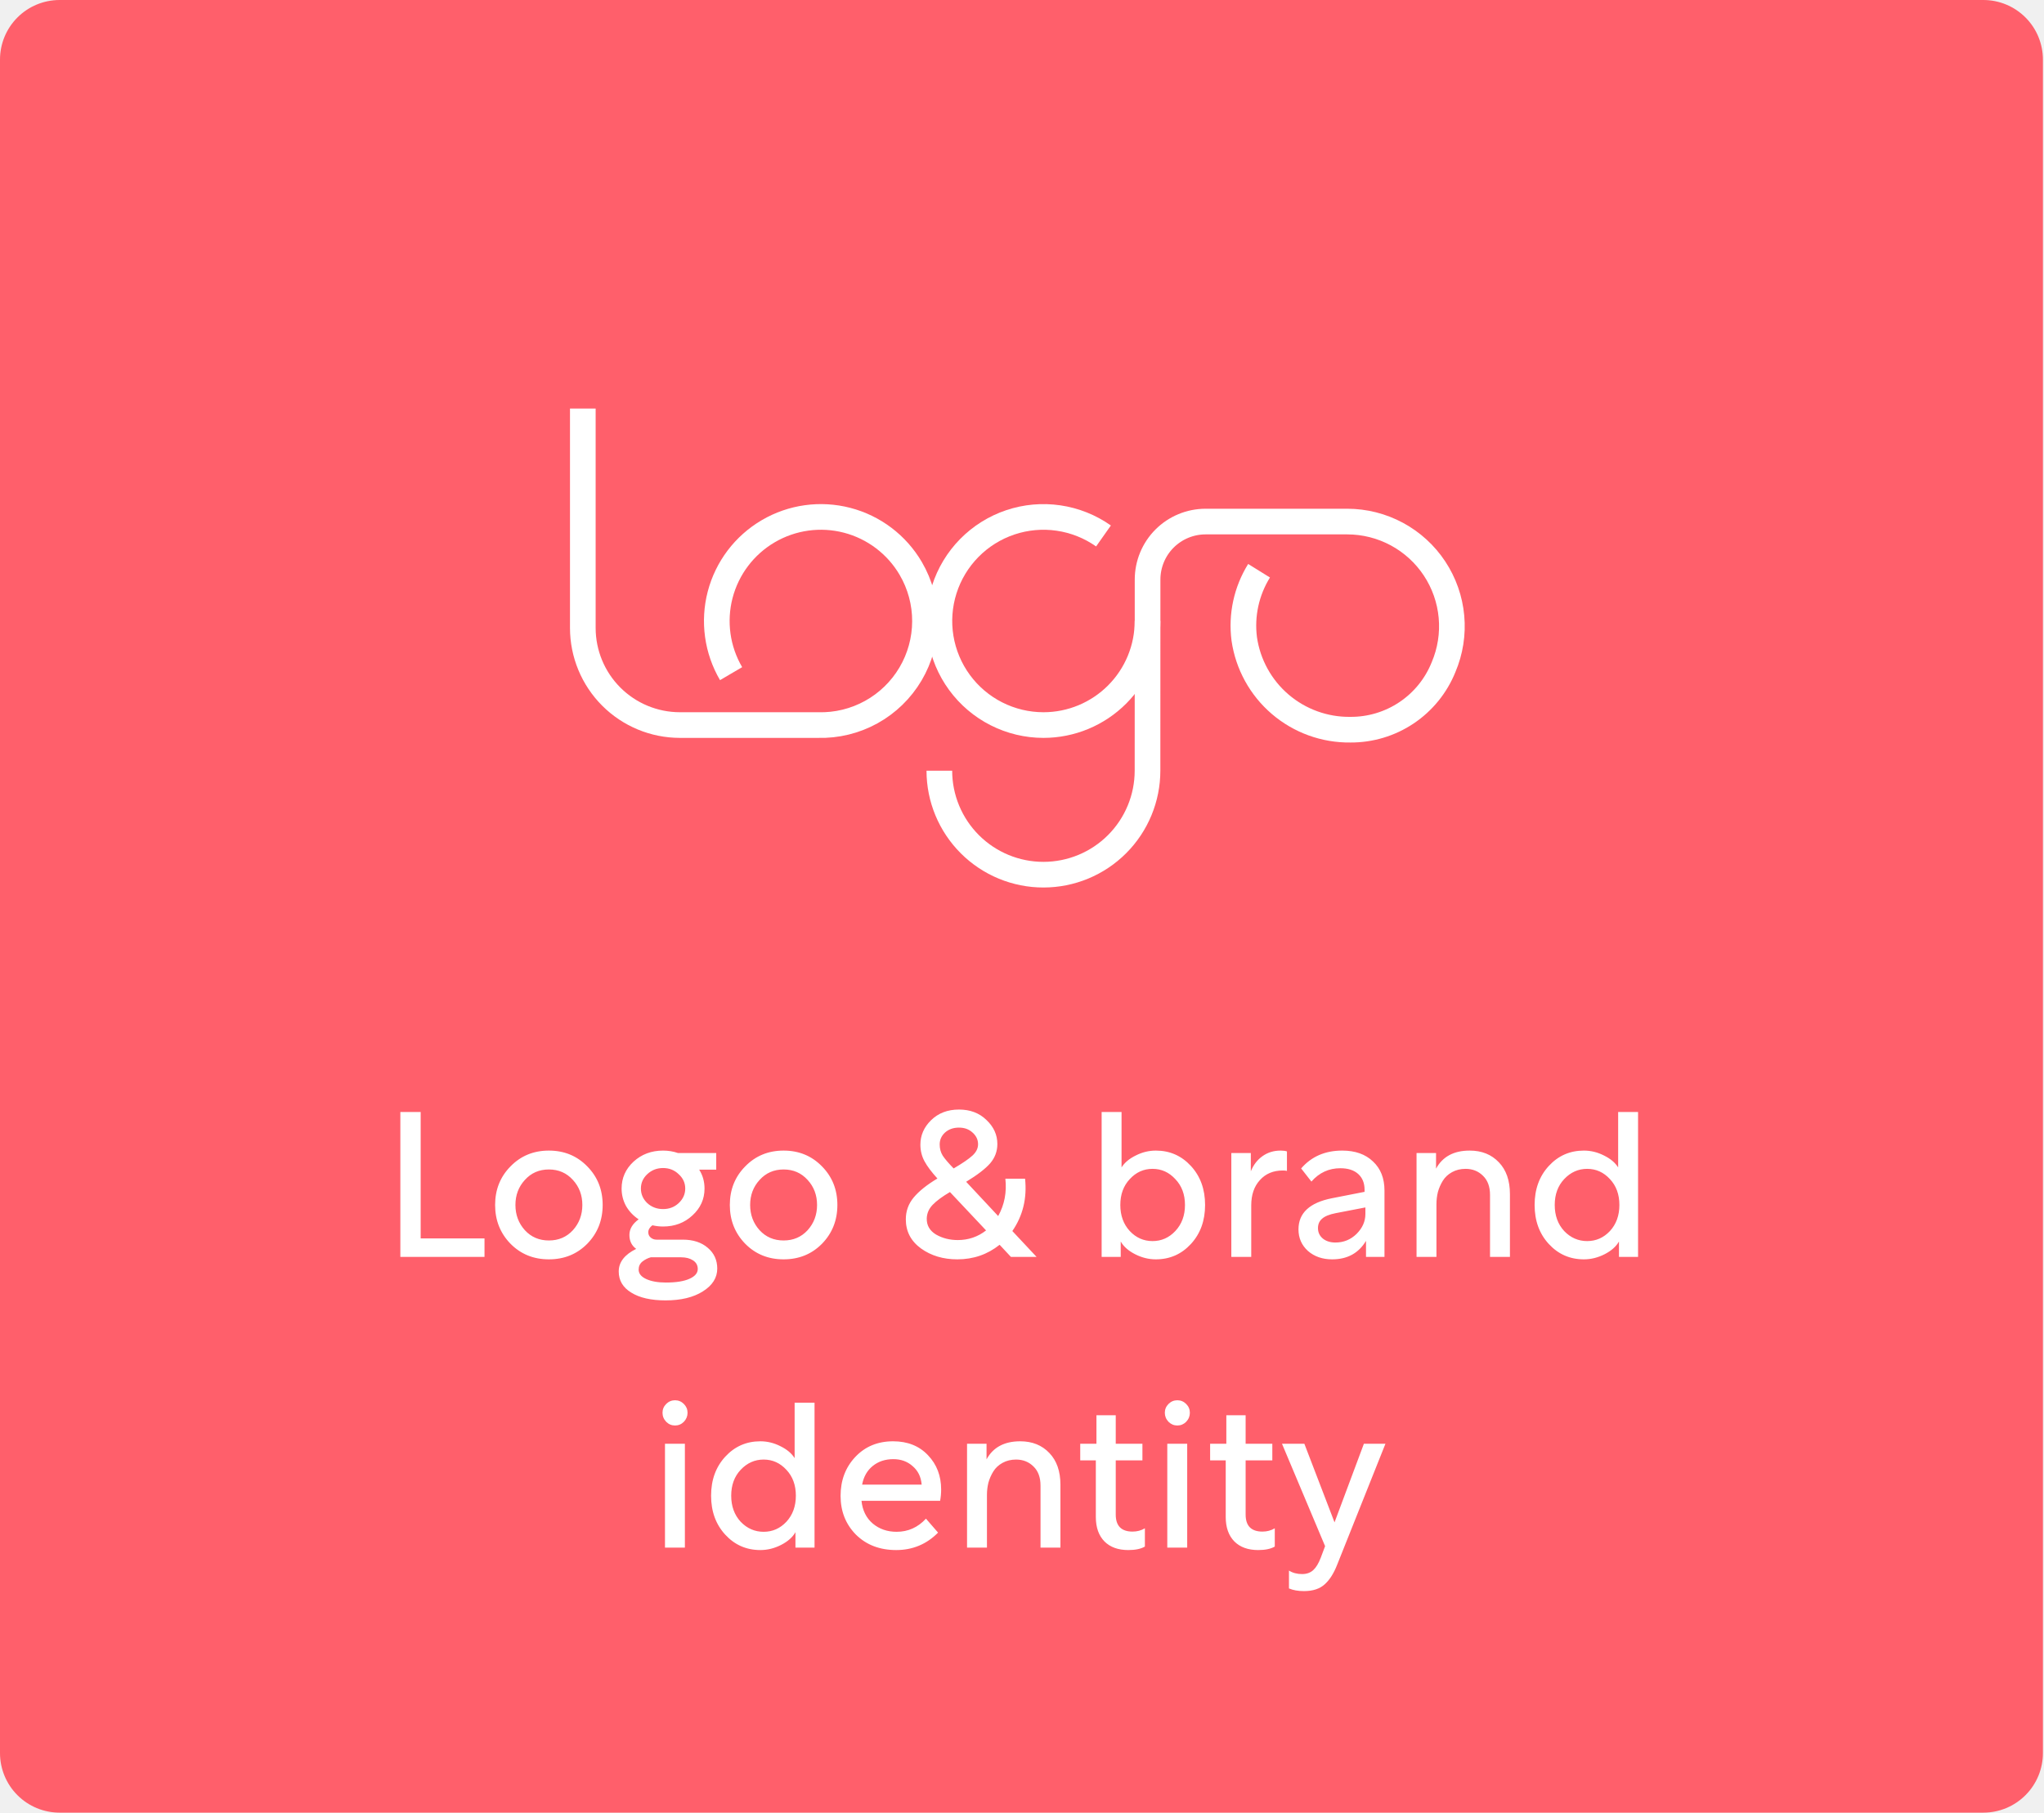
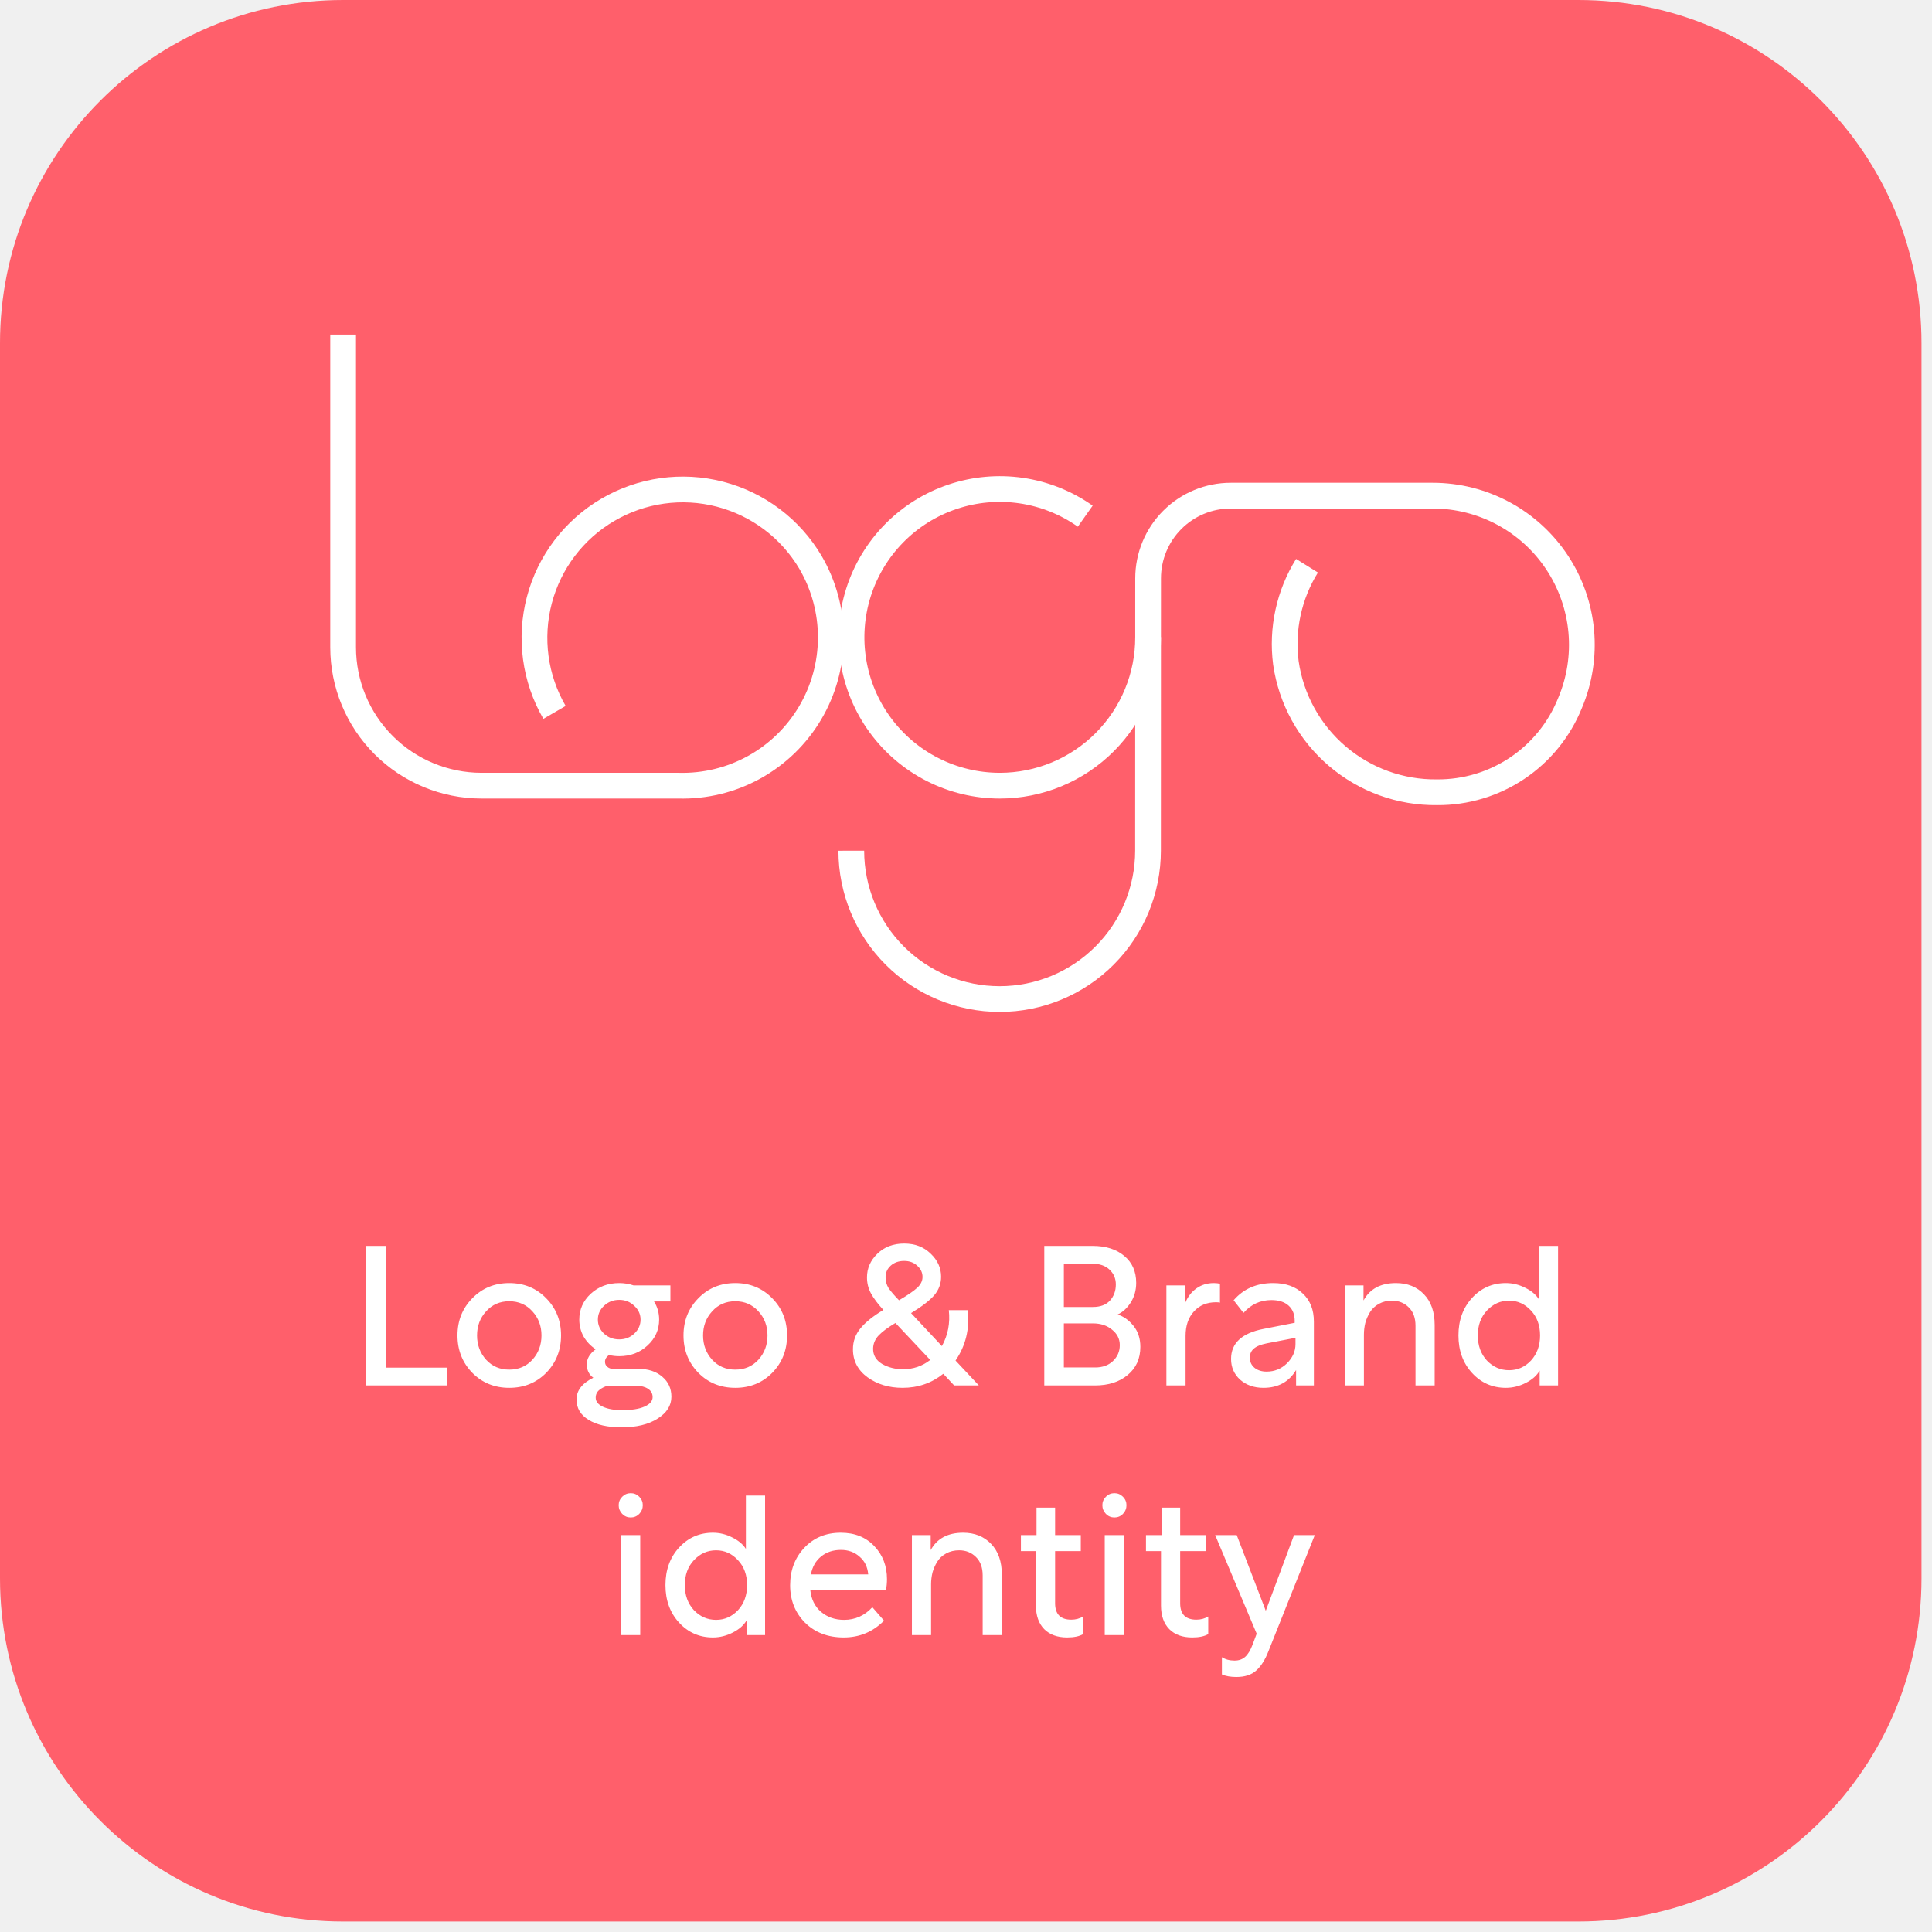
- <svg xmlns="http://www.w3.org/2000/svg" width="239" height="212" viewBox="0 0 239 212" fill="none">
-   <path d="M231.906 212H6.969C5.121 212 3.348 211.266 2.042 209.959C0.735 208.652 0 206.88 0 205.032L0 6.968C0 5.12 0.735 3.348 2.042 2.041C3.348 0.734 5.121 -1.90265e-08 6.969 0L231.906 0C233.754 0 235.526 0.734 236.833 2.041C238.14 3.348 238.874 5.12 238.874 6.968V205.032C238.874 206.88 238.14 208.652 236.833 209.959C235.526 211.266 233.754 212 231.906 212Z" fill="#FF5F6B" />
-   <path d="M134.18 72.611C134.182 74.209 133.87 75.793 133.26 77.27C132.651 78.748 131.756 80.091 130.627 81.223C129.499 82.355 128.158 83.253 126.682 83.867C125.206 84.481 123.624 84.798 122.026 84.8H122.009C120.095 84.8 118.209 84.348 116.503 83.482C114.796 82.616 113.318 81.36 112.189 79.816C111.059 78.271 110.309 76.482 110 74.594C109.691 72.706 109.832 70.771 110.411 68.947C110.989 67.123 111.99 65.462 113.331 64.097C114.673 62.733 116.317 61.703 118.13 61.093C119.944 60.483 121.876 60.309 123.769 60.586C125.663 60.862 127.464 61.581 129.028 62.684" stroke="white" stroke-width="3" stroke-miterlimit="10" />
-   <path d="M147.219 66.751C145.74 69.132 145.128 71.95 145.487 74.729C145.916 77.701 147.411 80.417 149.693 82.369C151.975 84.321 154.889 85.378 157.892 85.341C160.233 85.356 162.524 84.667 164.468 83.363C166.412 82.058 167.919 80.199 168.792 78.027C169.582 76.167 169.9 74.14 169.716 72.128C169.533 70.115 168.854 68.18 167.74 66.493C166.626 64.807 165.112 63.423 163.333 62.465C161.554 61.506 159.565 61.003 157.544 61H140.966C139.167 61 137.442 61.715 136.17 62.986C134.898 64.258 134.184 65.983 134.184 67.782L134.177 90.12C134.179 93.348 132.899 96.445 130.618 98.729C128.337 101.013 125.242 102.297 122.014 102.299C118.787 102.302 115.69 101.022 113.406 98.741C111.122 96.46 109.837 93.365 109.835 90.137" stroke="white" stroke-width="3" stroke-miterlimit="10" />
-   <path d="M85.485 78.787C84.676 77.408 84.147 75.884 83.928 74.3C83.709 72.717 83.803 71.106 84.206 69.559C85.021 66.435 87.043 63.763 89.828 62.13C92.612 60.497 95.932 60.037 99.056 60.851C102.179 61.666 104.852 63.688 106.485 66.472L106.493 66.487C107.588 68.36 108.163 70.492 108.157 72.662C108.152 74.832 107.566 76.961 106.462 78.829C105.357 80.697 103.773 82.235 101.874 83.285C99.975 84.335 97.83 84.858 95.661 84.8H79.489C76.481 84.796 73.597 83.598 71.471 81.47C69.345 79.342 68.15 76.457 68.148 73.449V47.782" stroke="white" stroke-width="3" stroke-miterlimit="10" />
-   <path d="M46.812 147V130.056H49.188V144.84H56.652V147H46.812ZM68.668 145.464C67.468 146.68 65.972 147.288 64.18 147.288C62.388 147.288 60.892 146.68 59.692 145.464C58.492 144.232 57.892 142.72 57.892 140.928C57.892 139.136 58.492 137.632 59.692 136.416C60.892 135.184 62.388 134.568 64.18 134.568C65.972 134.568 67.468 135.184 68.668 136.416C69.868 137.632 70.468 139.136 70.468 140.928C70.468 142.72 69.868 144.232 68.668 145.464ZM61.372 138C60.636 138.8 60.268 139.776 60.268 140.928C60.268 142.08 60.636 143.064 61.372 143.88C62.108 144.68 63.044 145.08 64.18 145.08C65.316 145.08 66.252 144.68 66.988 143.88C67.724 143.064 68.092 142.08 68.092 140.928C68.092 139.776 67.724 138.8 66.988 138C66.252 137.184 65.316 136.776 64.18 136.776C63.044 136.776 62.108 137.184 61.372 138ZM72.347 148.704C72.347 147.616 73.027 146.736 74.387 146.064C73.859 145.68 73.595 145.136 73.595 144.432C73.595 143.744 73.955 143.136 74.675 142.608C74.067 142.208 73.579 141.696 73.211 141.072C72.859 140.432 72.683 139.744 72.683 139.008C72.683 137.776 73.147 136.728 74.075 135.864C75.019 135 76.171 134.568 77.531 134.568C78.139 134.568 78.723 134.664 79.283 134.856H83.747V136.8H81.755C82.171 137.456 82.379 138.192 82.379 139.008C82.379 140.24 81.907 141.288 80.963 142.152C80.035 143.016 78.891 143.448 77.531 143.448C77.115 143.448 76.699 143.4 76.283 143.304C75.963 143.544 75.803 143.816 75.803 144.12C75.803 144.376 75.899 144.584 76.091 144.744C76.283 144.904 76.507 144.984 76.763 144.984H79.835C81.051 144.984 82.027 145.304 82.763 145.944C83.499 146.568 83.867 147.376 83.867 148.368C83.867 149.44 83.307 150.328 82.187 151.032C81.083 151.736 79.627 152.088 77.819 152.088C76.123 152.088 74.787 151.784 73.811 151.176C72.835 150.584 72.347 149.76 72.347 148.704ZM79.355 137.328C78.859 136.848 78.251 136.608 77.531 136.608C76.811 136.608 76.195 136.848 75.683 137.328C75.187 137.792 74.939 138.352 74.939 139.008C74.939 139.664 75.187 140.232 75.683 140.712C76.195 141.176 76.811 141.408 77.531 141.408C78.251 141.408 78.859 141.176 79.355 140.712C79.867 140.232 80.123 139.664 80.123 139.008C80.123 138.352 79.867 137.792 79.355 137.328ZM74.675 148.488C74.675 148.952 74.971 149.32 75.563 149.592C76.155 149.864 76.923 150 77.867 150C79.051 150 79.963 149.856 80.603 149.568C81.259 149.28 81.587 148.896 81.587 148.416C81.587 147.984 81.403 147.648 81.035 147.408C80.667 147.168 80.203 147.048 79.643 147.048H76.091C75.739 147.144 75.411 147.312 75.107 147.552C74.819 147.792 74.675 148.104 74.675 148.488ZM96.113 145.464C94.913 146.68 93.417 147.288 91.625 147.288C89.833 147.288 88.337 146.68 87.137 145.464C85.937 144.232 85.337 142.72 85.337 140.928C85.337 139.136 85.937 137.632 87.137 136.416C88.337 135.184 89.833 134.568 91.625 134.568C93.417 134.568 94.913 135.184 96.113 136.416C97.313 137.632 97.913 139.136 97.913 140.928C97.913 142.72 97.313 144.232 96.113 145.464ZM88.817 138C88.081 138.8 87.713 139.776 87.713 140.928C87.713 142.08 88.081 143.064 88.817 143.88C89.553 144.68 90.489 145.08 91.625 145.08C92.761 145.08 93.697 144.68 94.433 143.88C95.169 143.064 95.537 142.08 95.537 140.928C95.537 139.776 95.169 138.8 94.433 138C93.697 137.184 92.761 136.776 91.625 136.776C90.489 136.776 89.553 137.184 88.817 138ZM111.939 147.288C110.291 147.288 108.875 146.864 107.691 146.016C106.507 145.152 105.915 144.016 105.915 142.608C105.915 141.648 106.219 140.8 106.827 140.064C107.451 139.312 108.379 138.568 109.611 137.832C108.923 137.08 108.419 136.408 108.099 135.816C107.779 135.224 107.619 134.576 107.619 133.872C107.619 132.784 108.035 131.832 108.867 131.016C109.715 130.184 110.803 129.768 112.131 129.768C113.443 129.768 114.515 130.176 115.347 130.992C116.195 131.792 116.619 132.728 116.619 133.8C116.619 134.648 116.339 135.4 115.779 136.056C115.219 136.696 114.283 137.416 112.971 138.216L116.715 142.224C117.451 140.896 117.731 139.44 117.555 137.856H119.859C120.099 140.144 119.603 142.184 118.371 143.976L121.203 147H118.203L116.883 145.584C115.459 146.72 113.811 147.288 111.939 147.288ZM108.363 142.512C108.347 143.312 108.707 143.936 109.443 144.384C110.195 144.816 111.043 145.032 111.987 145.032C113.235 145.032 114.339 144.656 115.299 143.904L111.075 139.416C110.179 139.944 109.507 140.44 109.059 140.904C108.611 141.368 108.379 141.904 108.363 142.512ZM112.131 131.88C111.475 131.88 110.931 132.072 110.499 132.456C110.083 132.84 109.875 133.304 109.875 133.848C109.875 134.344 109.995 134.784 110.235 135.168C110.491 135.552 110.915 136.048 111.507 136.656C112.547 136.048 113.283 135.544 113.715 135.144C114.147 134.744 114.363 134.304 114.363 133.824C114.363 133.296 114.147 132.84 113.715 132.456C113.299 132.072 112.771 131.88 112.131 131.88ZM128.812 130.056H131.14V136.536C131.492 135.976 132.044 135.512 132.796 135.144C133.548 134.76 134.332 134.568 135.148 134.568C136.78 134.568 138.148 135.168 139.252 136.368C140.356 137.568 140.908 139.088 140.908 140.928C140.908 142.768 140.356 144.288 139.252 145.488C138.148 146.688 136.78 147.288 135.148 147.288C134.316 147.288 133.508 147.088 132.724 146.688C131.94 146.288 131.38 145.792 131.044 145.2V147H128.812V130.056ZM137.428 137.904C136.692 137.104 135.804 136.704 134.764 136.704C133.724 136.704 132.836 137.104 132.1 137.904C131.364 138.688 130.996 139.696 130.996 140.928C130.996 142.16 131.364 143.176 132.1 143.976C132.836 144.76 133.724 145.152 134.764 145.152C135.804 145.152 136.692 144.76 137.428 143.976C138.18 143.176 138.556 142.16 138.556 140.928C138.556 139.696 138.18 138.688 137.428 137.904ZM143.976 134.856H146.256V136.992C146.56 136.24 147.016 135.648 147.624 135.216C148.232 134.784 148.936 134.568 149.736 134.568C150.04 134.568 150.288 134.6 150.48 134.664V136.944C150.352 136.912 150.192 136.896 150 136.896C148.88 136.896 147.984 137.272 147.312 138.024C146.64 138.76 146.304 139.744 146.304 140.976V147H143.976V134.856ZM151.828 143.784C151.828 141.864 153.14 140.648 155.764 140.136L159.556 139.392V139.152C159.556 138.368 159.308 137.752 158.812 137.304C158.316 136.856 157.62 136.632 156.724 136.632C155.38 136.632 154.252 137.152 153.34 138.192L152.14 136.656C153.34 135.264 154.94 134.568 156.94 134.568C158.46 134.568 159.66 134.992 160.54 135.84C161.436 136.672 161.884 137.808 161.884 139.248V147H159.724V145.128C158.86 146.568 157.54 147.288 155.764 147.288C154.628 147.288 153.684 146.96 152.932 146.304C152.196 145.632 151.828 144.792 151.828 143.784ZM154.108 143.64C154.108 144.136 154.3 144.544 154.684 144.864C155.068 145.168 155.556 145.32 156.148 145.32C157.108 145.32 157.932 144.984 158.62 144.312C159.308 143.624 159.652 142.848 159.652 141.984V141.216L156.172 141.888C155.436 142.032 154.908 142.248 154.588 142.536C154.268 142.808 154.108 143.176 154.108 143.64ZM165.633 147V134.856H167.913V136.68C168.681 135.272 169.993 134.568 171.849 134.568C173.257 134.568 174.393 135.024 175.257 135.936C176.121 136.832 176.553 138.072 176.553 139.656V147H174.225V139.752C174.225 138.792 173.953 138.048 173.409 137.52C172.865 136.976 172.185 136.704 171.369 136.704C170.777 136.704 170.249 136.832 169.785 137.088C169.321 137.344 168.961 137.68 168.705 138.096C168.449 138.512 168.257 138.952 168.129 139.416C168.017 139.88 167.961 140.352 167.961 140.832V147H165.633ZM185.199 147.288C183.567 147.288 182.199 146.688 181.095 145.488C179.991 144.288 179.439 142.768 179.439 140.928C179.439 139.088 179.991 137.568 181.095 136.368C182.199 135.168 183.567 134.568 185.199 134.568C186.015 134.568 186.799 134.76 187.551 135.144C188.303 135.512 188.855 135.976 189.207 136.536V130.056H191.535V147H189.303V145.2C188.967 145.792 188.407 146.288 187.623 146.688C186.839 147.088 186.031 147.288 185.199 147.288ZM188.247 137.904C187.511 137.104 186.623 136.704 185.583 136.704C184.543 136.704 183.647 137.104 182.895 137.904C182.159 138.688 181.791 139.696 181.791 140.928C181.791 142.16 182.159 143.176 182.895 143.976C183.647 144.76 184.543 145.152 185.583 145.152C186.623 145.152 187.511 144.76 188.247 143.976C188.983 143.176 189.351 142.16 189.351 140.928C189.351 139.696 188.983 138.688 188.247 137.904ZM77.754 168.856H80.082V181H77.754V168.856ZM77.898 166.288C77.61 165.984 77.466 165.632 77.466 165.232C77.466 164.832 77.61 164.488 77.898 164.2C78.186 163.912 78.53 163.768 78.93 163.768C79.33 163.768 79.674 163.912 79.962 164.2C80.25 164.488 80.394 164.832 80.394 165.232C80.394 165.632 80.25 165.984 79.962 166.288C79.674 166.576 79.33 166.72 78.93 166.72C78.53 166.72 78.186 166.576 77.898 166.288ZM88.906 181.288C87.274 181.288 85.906 180.688 84.802 179.488C83.698 178.288 83.146 176.768 83.146 174.928C83.146 173.088 83.698 171.568 84.802 170.368C85.906 169.168 87.274 168.568 88.906 168.568C89.722 168.568 90.506 168.76 91.258 169.144C92.01 169.512 92.562 169.976 92.914 170.536V164.056H95.242V181H93.01V179.2C92.674 179.792 92.114 180.288 91.33 180.688C90.546 181.088 89.738 181.288 88.906 181.288ZM91.954 171.904C91.218 171.104 90.33 170.704 89.29 170.704C88.25 170.704 87.354 171.104 86.602 171.904C85.866 172.688 85.498 173.696 85.498 174.928C85.498 176.16 85.866 177.176 86.602 177.976C87.354 178.76 88.25 179.152 89.29 179.152C90.33 179.152 91.218 178.76 91.954 177.976C92.69 177.176 93.058 176.16 93.058 174.928C93.058 173.696 92.69 172.688 91.954 171.904ZM100.086 179.488C98.886 178.272 98.287 176.76 98.287 174.952C98.287 173.144 98.855 171.632 99.99 170.416C101.142 169.184 102.622 168.568 104.43 168.568C106.126 168.568 107.486 169.112 108.51 170.2C109.534 171.272 110.046 172.608 110.046 174.208C110.046 174.656 110.006 175.096 109.926 175.528H100.734C100.846 176.648 101.286 177.536 102.054 178.192C102.822 178.832 103.75 179.152 104.838 179.152C106.182 179.152 107.326 178.64 108.27 177.616L109.686 179.248C108.342 180.608 106.71 181.288 104.79 181.288C102.87 181.288 101.302 180.688 100.086 179.488ZM104.454 170.656C103.51 170.656 102.71 170.92 102.054 171.448C101.398 171.976 100.982 172.704 100.806 173.632H107.766V173.608C107.686 172.712 107.334 172 106.71 171.472C106.102 170.928 105.35 170.656 104.454 170.656ZM113.074 181V168.856H115.354V170.68C116.122 169.272 117.434 168.568 119.29 168.568C120.698 168.568 121.834 169.024 122.698 169.936C123.562 170.832 123.994 172.072 123.994 173.656V181H121.666V173.752C121.666 172.792 121.394 172.048 120.85 171.52C120.306 170.976 119.626 170.704 118.81 170.704C118.218 170.704 117.69 170.832 117.226 171.088C116.762 171.344 116.402 171.68 116.146 172.096C115.89 172.512 115.698 172.952 115.57 173.416C115.458 173.88 115.402 174.352 115.402 174.832V181H113.074ZM126.309 168.856H128.205V165.52H130.461V168.856H133.581V170.8H130.461V177.136C130.461 178.464 131.117 179.128 132.429 179.128C132.957 179.128 133.437 179 133.869 178.744V180.88C133.405 181.152 132.757 181.288 131.925 181.288C130.741 181.288 129.813 180.952 129.141 180.28C128.469 179.592 128.133 178.64 128.133 177.424V170.8H126.309V168.856ZM136.488 168.856H138.816V181H136.488V168.856ZM136.632 166.288C136.344 165.984 136.2 165.632 136.2 165.232C136.2 164.832 136.344 164.488 136.632 164.2C136.92 163.912 137.264 163.768 137.664 163.768C138.064 163.768 138.408 163.912 138.696 164.2C138.984 164.488 139.128 164.832 139.128 165.232C139.128 165.632 138.984 165.984 138.696 166.288C138.408 166.576 138.064 166.72 137.664 166.72C137.264 166.72 136.92 166.576 136.632 166.288ZM141.497 168.856H143.393V165.52H145.649V168.856H148.769V170.8H145.649V177.136C145.649 178.464 146.305 179.128 147.617 179.128C148.145 179.128 148.625 179 149.057 178.744V180.88C148.593 181.152 147.945 181.288 147.113 181.288C145.929 181.288 145.001 180.952 144.329 180.28C143.657 179.592 143.321 178.64 143.321 177.424V170.8H141.497V168.856ZM154.94 180.832L149.9 168.856H152.516L156.044 178.048L159.476 168.856H161.996L156.356 182.992C155.956 184.016 155.468 184.784 154.892 185.296C154.316 185.824 153.508 186.088 152.468 186.088C151.78 186.088 151.196 185.984 150.716 185.776V183.688C151.148 183.96 151.66 184.096 152.252 184.096C152.78 184.096 153.212 183.944 153.548 183.64C153.884 183.336 154.18 182.848 154.436 182.176L154.94 180.832Z" fill="white" />
+ <svg xmlns="http://www.w3.org/2000/svg" width="178" height="178" viewBox="0 0 178 178" fill="none">
+   <rect width="177.032" height="177.032" rx="31.613" fill="#FF5F6B" />
+   <path d="M105.778 58.701C105.78 60.497 105.428 62.276 104.743 63.935C104.058 65.595 103.052 67.103 101.784 68.374C100.516 69.645 99.01 70.654 97.353 71.342C95.695 72.031 93.918 72.386 92.123 72.387H92.104C89.957 72.386 87.84 71.878 85.926 70.905C84.012 69.932 82.354 68.521 81.086 66.787C79.819 65.053 78.978 63.044 78.632 60.924C78.286 58.804 78.445 56.632 79.094 54.585C79.744 52.537 80.868 50.672 82.373 49.14C83.878 47.608 85.723 46.453 87.758 45.769C89.793 45.084 91.961 44.889 94.086 45.199C96.21 45.51 98.232 46.317 99.986 47.555" stroke="white" stroke-width="2.371" stroke-miterlimit="10" />
+   <path d="M120.418 52.121C118.757 54.794 118.07 57.958 118.473 61.079C118.956 64.418 120.635 67.467 123.198 69.659C125.762 71.852 129.034 73.037 132.405 72.994C135.034 73.012 137.606 72.238 139.789 70.773C141.972 69.309 143.664 67.221 144.646 64.782C145.533 62.693 145.889 60.416 145.683 58.156C145.476 55.895 144.713 53.721 143.462 51.828C142.211 49.934 140.51 48.38 138.512 47.305C136.514 46.229 134.281 45.666 132.013 45.664H113.395C111.376 45.663 109.439 46.465 108.01 47.893C106.582 49.321 105.779 51.259 105.778 53.279L105.77 78.36C105.773 81.987 104.335 85.467 101.773 88.034C99.212 90.6 95.736 92.043 92.111 92.046C88.485 92.049 85.007 90.61 82.442 88.047C79.877 85.484 78.434 82.006 78.432 78.379" stroke="white" stroke-width="2.371" stroke-miterlimit="10" />
+   <path d="M51.089 65.635C49.274 62.508 48.771 58.787 49.691 55.289C50.61 51.791 52.878 48.8 55.997 46.972C59.116 45.143 62.832 44.625 66.332 45.531C69.832 46.438 72.83 48.695 74.671 51.808L74.68 51.825C75.908 53.929 76.552 56.324 76.545 58.761C76.538 61.197 75.88 63.588 74.639 65.685C73.398 67.782 71.62 69.509 69.487 70.688C67.355 71.866 64.947 72.453 62.512 72.387H44.35C40.972 72.383 37.734 71.039 35.346 68.649C32.958 66.259 31.615 63.019 31.613 59.639V30.823" stroke="white" stroke-width="2.371" stroke-miterlimit="10" />
+   <path d="M33.742 127.645V114.789H35.545V126.006H41.208V127.645H33.742ZM50.325 126.48C49.414 127.402 48.279 127.864 46.92 127.864C45.56 127.864 44.425 127.402 43.514 126.48C42.604 125.545 42.149 124.398 42.149 123.038C42.149 121.678 42.604 120.537 43.514 119.615C44.425 118.68 45.56 118.213 46.92 118.213C48.279 118.213 49.414 118.68 50.325 119.615C51.235 120.537 51.691 121.678 51.691 123.038C51.691 124.398 51.235 125.545 50.325 126.48ZM44.789 120.816C44.231 121.423 43.952 122.164 43.952 123.038C43.952 123.912 44.231 124.659 44.789 125.278C45.347 125.885 46.058 126.188 46.92 126.188C47.782 126.188 48.492 125.885 49.05 125.278C49.608 124.659 49.888 123.912 49.888 123.038C49.888 122.164 49.608 121.423 49.05 120.816C48.492 120.197 47.782 119.888 46.92 119.888C46.058 119.888 45.347 120.197 44.789 120.816ZM53.116 128.938C53.116 128.112 53.632 127.445 54.664 126.935C54.264 126.643 54.063 126.231 54.063 125.697C54.063 125.175 54.336 124.713 54.883 124.313C54.421 124.009 54.051 123.621 53.772 123.147C53.505 122.662 53.371 122.14 53.371 121.581C53.371 120.647 53.723 119.851 54.428 119.196C55.144 118.54 56.018 118.213 57.05 118.213C57.511 118.213 57.954 118.285 58.379 118.431H61.766V119.906H60.255C60.57 120.404 60.728 120.962 60.728 121.581C60.728 122.516 60.37 123.311 59.654 123.967C58.95 124.622 58.081 124.95 57.05 124.95C56.734 124.95 56.418 124.914 56.103 124.841C55.86 125.023 55.739 125.229 55.739 125.46C55.739 125.654 55.811 125.812 55.957 125.933C56.103 126.055 56.273 126.115 56.467 126.115H58.798C59.72 126.115 60.461 126.358 61.019 126.844C61.578 127.317 61.857 127.93 61.857 128.683C61.857 129.496 61.432 130.17 60.582 130.704C59.745 131.238 58.64 131.505 57.268 131.505C55.981 131.505 54.968 131.275 54.227 130.813C53.487 130.364 53.116 129.739 53.116 128.938ZM58.434 120.307C58.057 119.942 57.596 119.76 57.05 119.76C56.503 119.76 56.036 119.942 55.648 120.307C55.271 120.659 55.083 121.084 55.083 121.581C55.083 122.079 55.271 122.51 55.648 122.874C56.036 123.226 56.503 123.402 57.05 123.402C57.596 123.402 58.057 123.226 58.434 122.874C58.822 122.51 59.016 122.079 59.016 121.581C59.016 121.084 58.822 120.659 58.434 120.307ZM54.883 128.774C54.883 129.126 55.107 129.405 55.556 129.612C56.006 129.818 56.588 129.921 57.304 129.921C58.203 129.921 58.895 129.812 59.38 129.593C59.878 129.375 60.127 129.084 60.127 128.719C60.127 128.392 59.987 128.137 59.708 127.955C59.429 127.772 59.077 127.681 58.652 127.681H55.957C55.69 127.754 55.441 127.882 55.211 128.064C54.992 128.246 54.883 128.483 54.883 128.774ZM71.148 126.48C70.238 127.402 69.103 127.864 67.743 127.864C66.383 127.864 65.248 127.402 64.338 126.48C63.428 125.545 62.972 124.398 62.972 123.038C62.972 121.678 63.428 120.537 64.338 119.615C65.248 118.68 66.383 118.213 67.743 118.213C69.103 118.213 70.238 118.68 71.148 119.615C72.059 120.537 72.514 121.678 72.514 123.038C72.514 124.398 72.059 125.545 71.148 126.48ZM65.613 120.816C65.054 121.423 64.775 122.164 64.775 123.038C64.775 123.912 65.054 124.659 65.613 125.278C66.171 125.885 66.881 126.188 67.743 126.188C68.605 126.188 69.315 125.885 69.874 125.278C70.432 124.659 70.711 123.912 70.711 123.038C70.711 122.164 70.432 121.423 69.874 120.816C69.315 120.197 68.605 119.888 67.743 119.888C66.881 119.888 66.171 120.197 65.613 120.816ZM83.156 127.864C81.905 127.864 80.831 127.542 79.933 126.898C79.034 126.243 78.585 125.381 78.585 124.313C78.585 123.584 78.816 122.941 79.277 122.382C79.75 121.812 80.454 121.247 81.389 120.689C80.867 120.118 80.485 119.609 80.242 119.159C79.999 118.71 79.878 118.219 79.878 117.684C79.878 116.859 80.194 116.137 80.825 115.518C81.468 114.886 82.294 114.571 83.301 114.571C84.297 114.571 85.11 114.88 85.741 115.499C86.385 116.106 86.706 116.816 86.706 117.63C86.706 118.273 86.494 118.844 86.069 119.342C85.644 119.827 84.934 120.373 83.939 120.98L86.779 124.021C87.338 123.014 87.55 121.909 87.417 120.707H89.165C89.347 122.443 88.971 123.991 88.036 125.351L90.184 127.645H87.908L86.907 126.571C85.826 127.433 84.576 127.864 83.156 127.864ZM80.442 124.24C80.43 124.847 80.703 125.32 81.262 125.66C81.832 125.988 82.476 126.152 83.192 126.152C84.139 126.152 84.977 125.867 85.705 125.296L82.5 121.891C81.82 122.291 81.31 122.668 80.97 123.02C80.63 123.372 80.454 123.779 80.442 124.24ZM83.301 116.173C82.803 116.173 82.391 116.319 82.063 116.61C81.747 116.901 81.59 117.253 81.59 117.666C81.59 118.043 81.681 118.376 81.863 118.668C82.057 118.959 82.379 119.335 82.828 119.797C83.617 119.335 84.175 118.953 84.503 118.65C84.831 118.346 84.995 118.012 84.995 117.648C84.995 117.247 84.831 116.901 84.503 116.61C84.187 116.319 83.787 116.173 83.301 116.173ZM96.213 114.789H100.674C101.888 114.789 102.859 115.099 103.588 115.718C104.316 116.325 104.68 117.15 104.68 118.194C104.68 118.874 104.51 119.481 104.17 120.015C103.831 120.537 103.43 120.901 102.969 121.108C103.515 121.278 104 121.624 104.425 122.146C104.85 122.668 105.063 123.317 105.063 124.094C105.063 125.175 104.674 126.037 103.897 126.68C103.132 127.323 102.125 127.645 100.875 127.645H96.213V114.789ZM100.692 121.927H98.016V125.988H100.911C101.579 125.988 102.119 125.794 102.532 125.405C102.956 125.005 103.169 124.513 103.169 123.93C103.169 123.36 102.932 122.886 102.459 122.51C101.997 122.121 101.409 121.927 100.692 121.927ZM98.016 120.416H100.692C101.372 120.416 101.894 120.222 102.258 119.833C102.623 119.433 102.805 118.935 102.805 118.34C102.805 117.794 102.61 117.338 102.222 116.974C101.834 116.61 101.305 116.428 100.638 116.428H98.016V120.416ZM107.463 118.431H109.193V120.052C109.424 119.481 109.77 119.032 110.231 118.704C110.692 118.376 111.227 118.213 111.834 118.213C112.064 118.213 112.252 118.237 112.398 118.285V120.015C112.301 119.991 112.18 119.979 112.034 119.979C111.184 119.979 110.504 120.264 109.994 120.835C109.485 121.393 109.23 122.14 109.23 123.074V127.645H107.463V118.431ZM113.421 125.205C113.421 123.748 114.416 122.826 116.407 122.437L119.284 121.873V121.691C119.284 121.096 119.096 120.628 118.72 120.288C118.343 119.948 117.815 119.779 117.136 119.779C116.116 119.779 115.26 120.173 114.568 120.962L113.658 119.797C114.568 118.741 115.782 118.213 117.299 118.213C118.453 118.213 119.363 118.534 120.031 119.178C120.711 119.809 121.051 120.671 121.051 121.763V127.645H119.412V126.225C118.756 127.317 117.755 127.864 116.407 127.864C115.545 127.864 114.829 127.615 114.258 127.117C113.7 126.607 113.421 125.97 113.421 125.205ZM115.151 125.096C115.151 125.472 115.296 125.782 115.588 126.024C115.879 126.255 116.249 126.37 116.699 126.37C117.427 126.37 118.052 126.115 118.574 125.606C119.096 125.084 119.357 124.495 119.357 123.839V123.257L116.717 123.766C116.158 123.876 115.758 124.04 115.515 124.258C115.272 124.464 115.151 124.744 115.151 125.096ZM123.895 127.645V118.431H125.624V119.815C126.207 118.747 127.203 118.213 128.611 118.213C129.679 118.213 130.541 118.559 131.197 119.25C131.852 119.93 132.18 120.871 132.18 122.073V127.645H130.414V122.146C130.414 121.417 130.207 120.853 129.794 120.452C129.382 120.04 128.866 119.833 128.247 119.833C127.797 119.833 127.397 119.93 127.045 120.125C126.693 120.319 126.42 120.574 126.225 120.889C126.031 121.205 125.885 121.539 125.788 121.891C125.703 122.243 125.661 122.601 125.661 122.965V127.645H123.895ZM138.74 127.864C137.502 127.864 136.464 127.408 135.627 126.498C134.789 125.587 134.37 124.434 134.37 123.038C134.37 121.642 134.789 120.489 135.627 119.578C136.464 118.668 137.502 118.213 138.74 118.213C139.359 118.213 139.954 118.358 140.525 118.65C141.095 118.929 141.514 119.281 141.781 119.706V114.789H143.548V127.645H141.854V126.279C141.599 126.728 141.174 127.105 140.58 127.408C139.985 127.712 139.372 127.864 138.74 127.864ZM141.053 120.744C140.495 120.137 139.821 119.833 139.032 119.833C138.243 119.833 137.563 120.137 136.992 120.744C136.434 121.338 136.155 122.103 136.155 123.038C136.155 123.973 136.434 124.744 136.992 125.351C137.563 125.945 138.243 126.243 139.032 126.243C139.821 126.243 140.495 125.945 141.053 125.351C141.611 124.744 141.891 123.973 141.891 123.038C141.891 122.103 141.611 121.338 141.053 120.744ZM57.218 141.431H58.985V150.645H57.218V141.431ZM57.328 139.483C57.109 139.252 57 138.985 57 138.681C57 138.378 57.109 138.117 57.328 137.898C57.546 137.68 57.807 137.571 58.111 137.571C58.414 137.571 58.675 137.68 58.894 137.898C59.112 138.117 59.221 138.378 59.221 138.681C59.221 138.985 59.112 139.252 58.894 139.483C58.675 139.701 58.414 139.81 58.111 139.81C57.807 139.81 57.546 139.701 57.328 139.483ZM65.68 150.864C64.442 150.864 63.404 150.408 62.566 149.498C61.729 148.587 61.31 147.434 61.31 146.038C61.31 144.642 61.729 143.489 62.566 142.578C63.404 141.668 64.442 141.213 65.68 141.213C66.299 141.213 66.894 141.358 67.465 141.65C68.035 141.929 68.454 142.281 68.721 142.706V137.789H70.488V150.645H68.794V149.279C68.539 149.728 68.114 150.105 67.519 150.408C66.925 150.712 66.311 150.864 65.68 150.864ZM67.993 143.744C67.434 143.137 66.761 142.833 65.972 142.833C65.183 142.833 64.503 143.137 63.932 143.744C63.374 144.338 63.094 145.103 63.094 146.038C63.094 146.973 63.374 147.744 63.932 148.351C64.503 148.945 65.183 149.243 65.972 149.243C66.761 149.243 67.434 148.945 67.993 148.351C68.551 147.744 68.831 146.973 68.831 146.038C68.831 145.103 68.551 144.338 67.993 143.744ZM74.163 149.498C73.252 148.575 72.797 147.428 72.797 146.056C72.797 144.684 73.228 143.537 74.09 142.615C74.964 141.68 76.087 141.213 77.459 141.213C78.746 141.213 79.778 141.625 80.554 142.451C81.331 143.264 81.72 144.278 81.72 145.492C81.72 145.832 81.689 146.165 81.629 146.493H74.654C74.74 147.343 75.073 148.017 75.656 148.515C76.239 149 76.943 149.243 77.768 149.243C78.788 149.243 79.656 148.854 80.372 148.077L81.447 149.316C80.427 150.348 79.189 150.864 77.732 150.864C76.275 150.864 75.085 150.408 74.163 149.498ZM77.477 142.797C76.761 142.797 76.154 142.997 75.656 143.398C75.158 143.798 74.843 144.351 74.709 145.055H79.99V145.037C79.929 144.357 79.662 143.816 79.189 143.416C78.727 143.003 78.157 142.797 77.477 142.797ZM84.017 150.645V141.431H85.747V142.815C86.329 141.747 87.325 141.213 88.733 141.213C89.801 141.213 90.663 141.559 91.319 142.25C91.974 142.93 92.302 143.871 92.302 145.073V150.645H90.536V145.146C90.536 144.417 90.329 143.853 89.917 143.452C89.504 143.04 88.988 142.833 88.369 142.833C87.92 142.833 87.519 142.93 87.167 143.125C86.815 143.319 86.542 143.574 86.348 143.889C86.153 144.205 86.008 144.539 85.911 144.891C85.826 145.243 85.783 145.601 85.783 145.965V150.645H84.017ZM94.059 141.431H95.497V138.9H97.209V141.431H99.576V142.906H97.209V147.713C97.209 148.721 97.707 149.225 98.702 149.225C99.103 149.225 99.467 149.128 99.795 148.933V150.554C99.443 150.76 98.951 150.864 98.32 150.864C97.421 150.864 96.717 150.609 96.208 150.099C95.698 149.577 95.443 148.854 95.443 147.932V142.906H94.059V141.431ZM101.782 141.431H103.548V150.645H101.782V141.431ZM101.891 139.483C101.673 139.252 101.563 138.985 101.563 138.681C101.563 138.378 101.673 138.117 101.891 137.898C102.11 137.68 102.371 137.571 102.674 137.571C102.978 137.571 103.239 137.68 103.457 137.898C103.676 138.117 103.785 138.378 103.785 138.681C103.785 138.985 103.676 139.252 103.457 139.483C103.239 139.701 102.978 139.81 102.674 139.81C102.371 139.81 102.11 139.701 101.891 139.483ZM105.582 141.431H107.021V138.9H108.732V141.431H111.099V142.906H108.732V147.713C108.732 148.721 109.23 149.225 110.225 149.225C110.626 149.225 110.99 149.128 111.318 148.933V150.554C110.966 150.76 110.474 150.864 109.843 150.864C108.945 150.864 108.241 150.609 107.731 150.099C107.221 149.577 106.966 148.854 106.966 147.932V142.906H105.582V141.431ZM115.781 150.518L111.957 141.431H113.942L116.619 148.405L119.223 141.431H121.135L116.856 152.156C116.552 152.933 116.182 153.516 115.745 153.905C115.308 154.305 114.695 154.505 113.906 154.505C113.384 154.505 112.941 154.427 112.577 154.269V152.684C112.904 152.891 113.293 152.994 113.742 152.994C114.143 152.994 114.47 152.879 114.725 152.648C114.98 152.417 115.205 152.047 115.399 151.537L115.781 150.518Z" fill="white" />
</svg>
